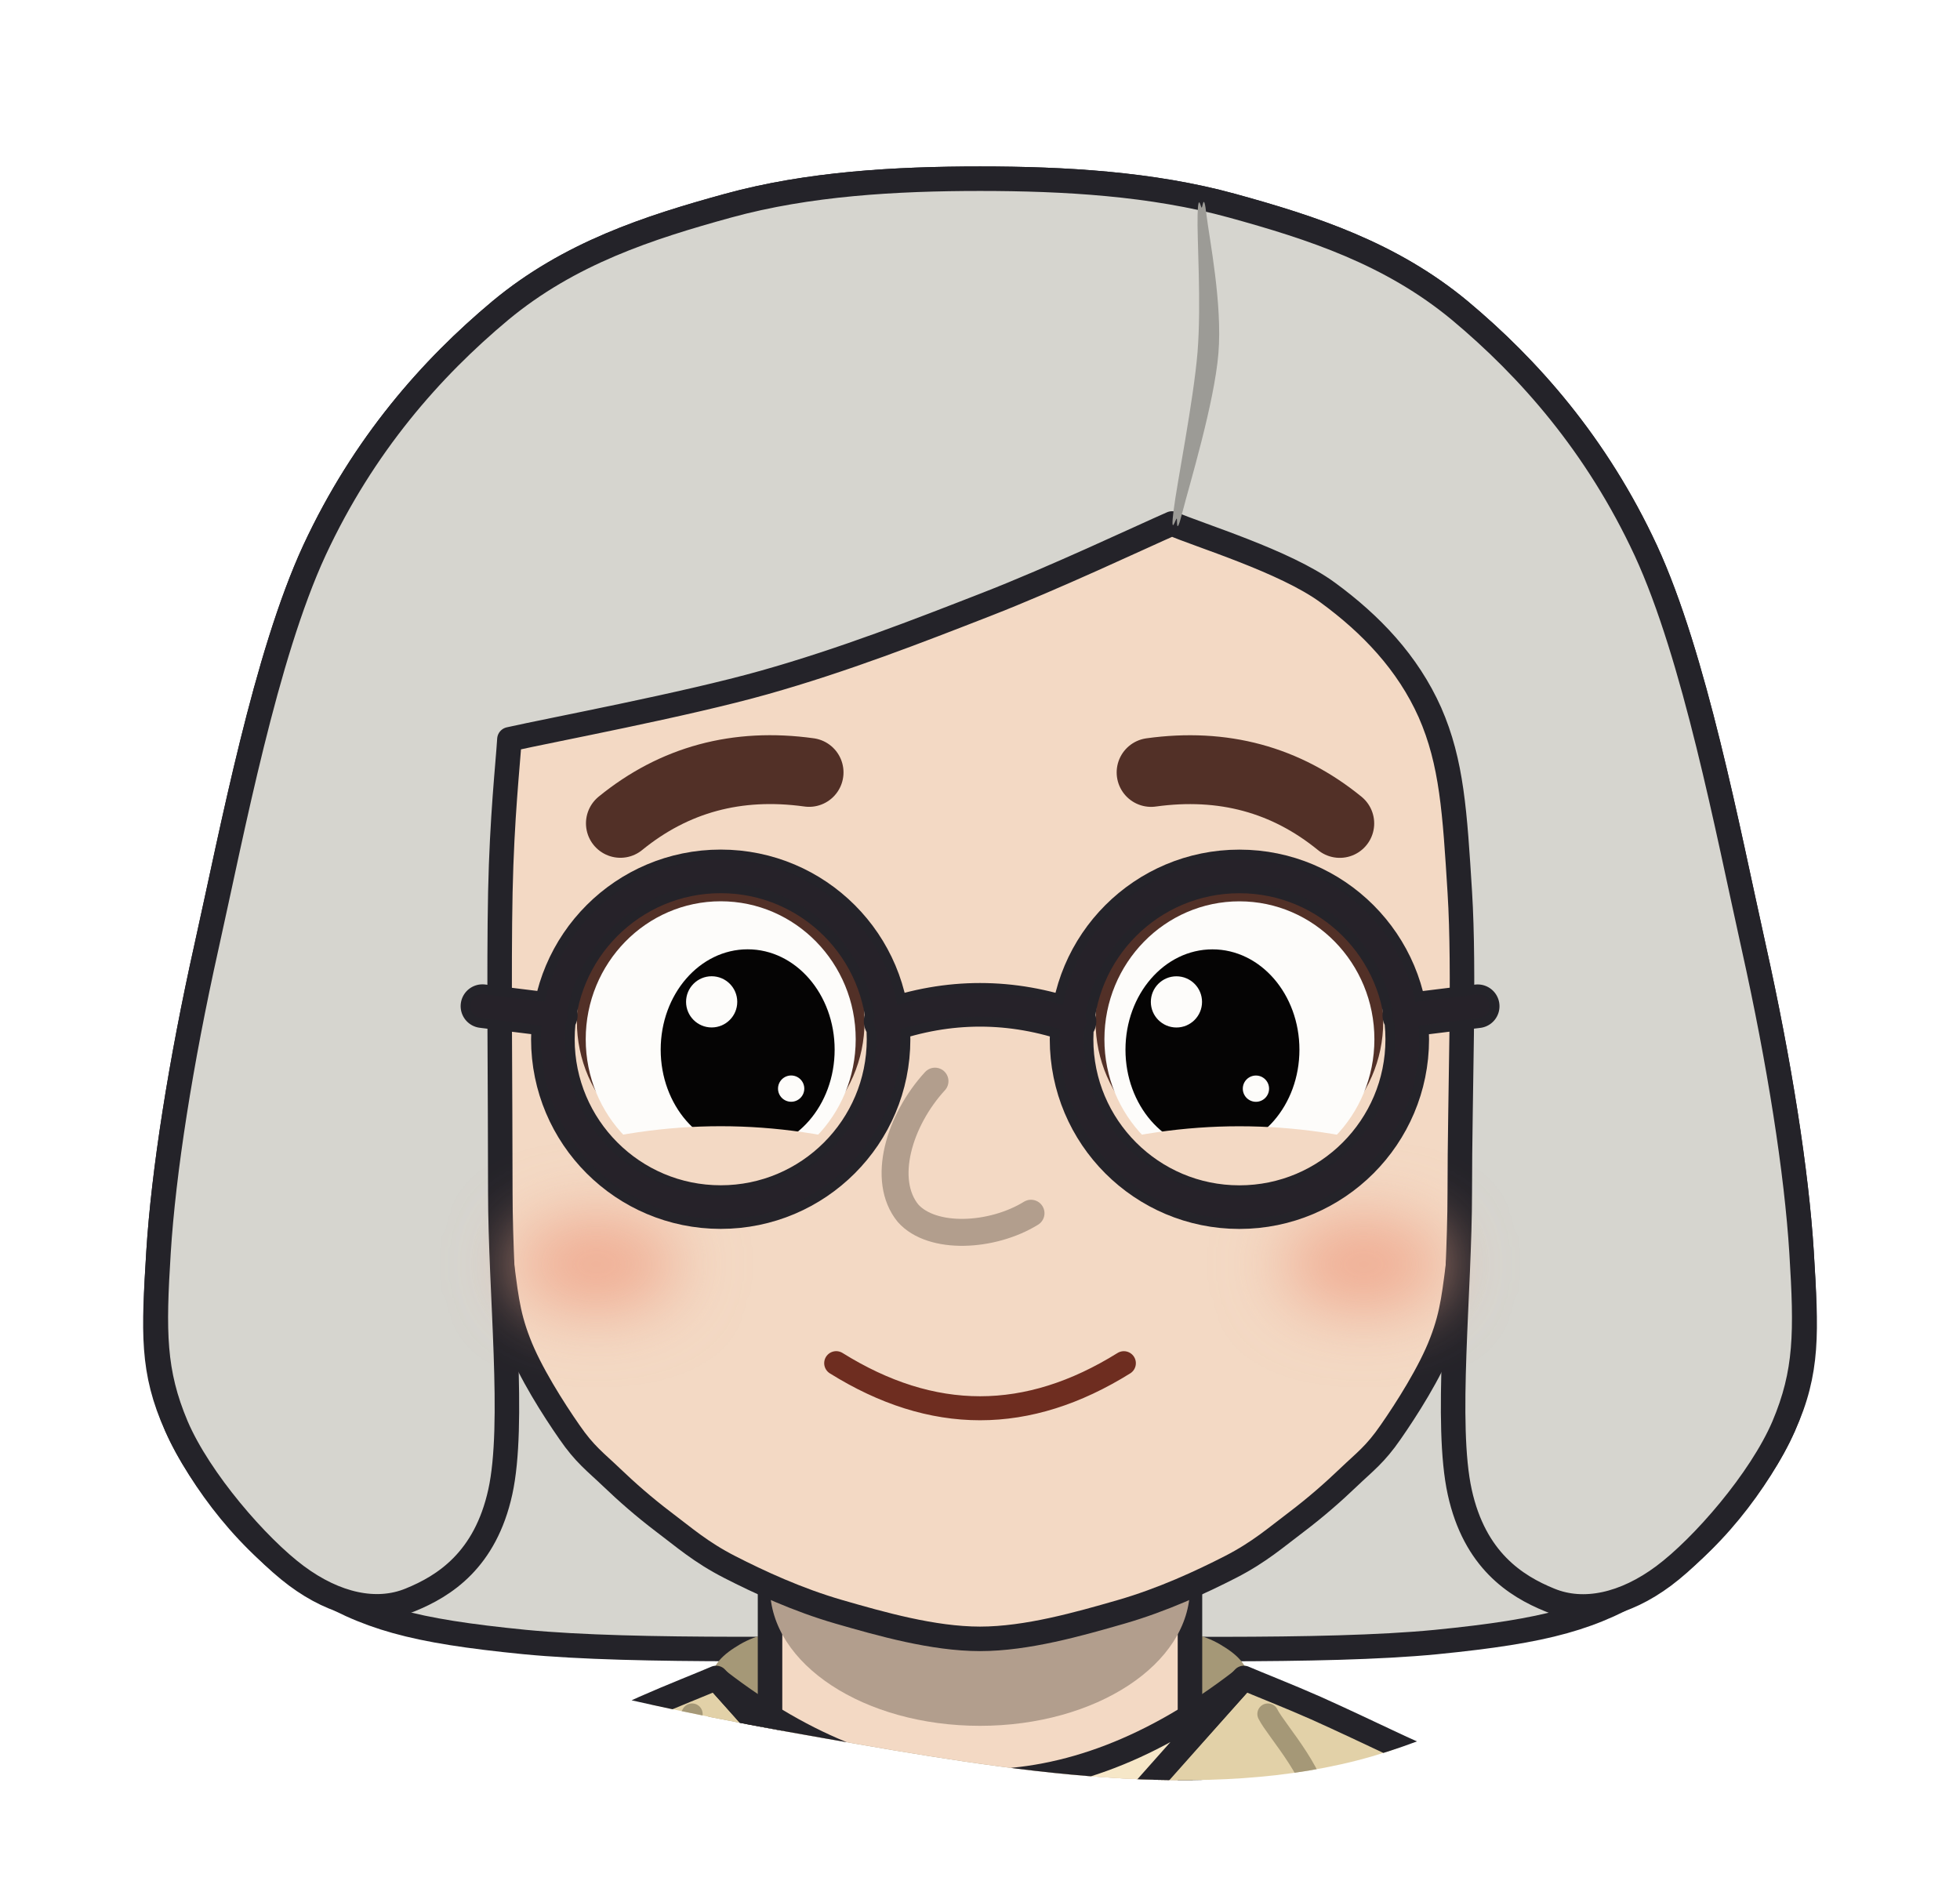
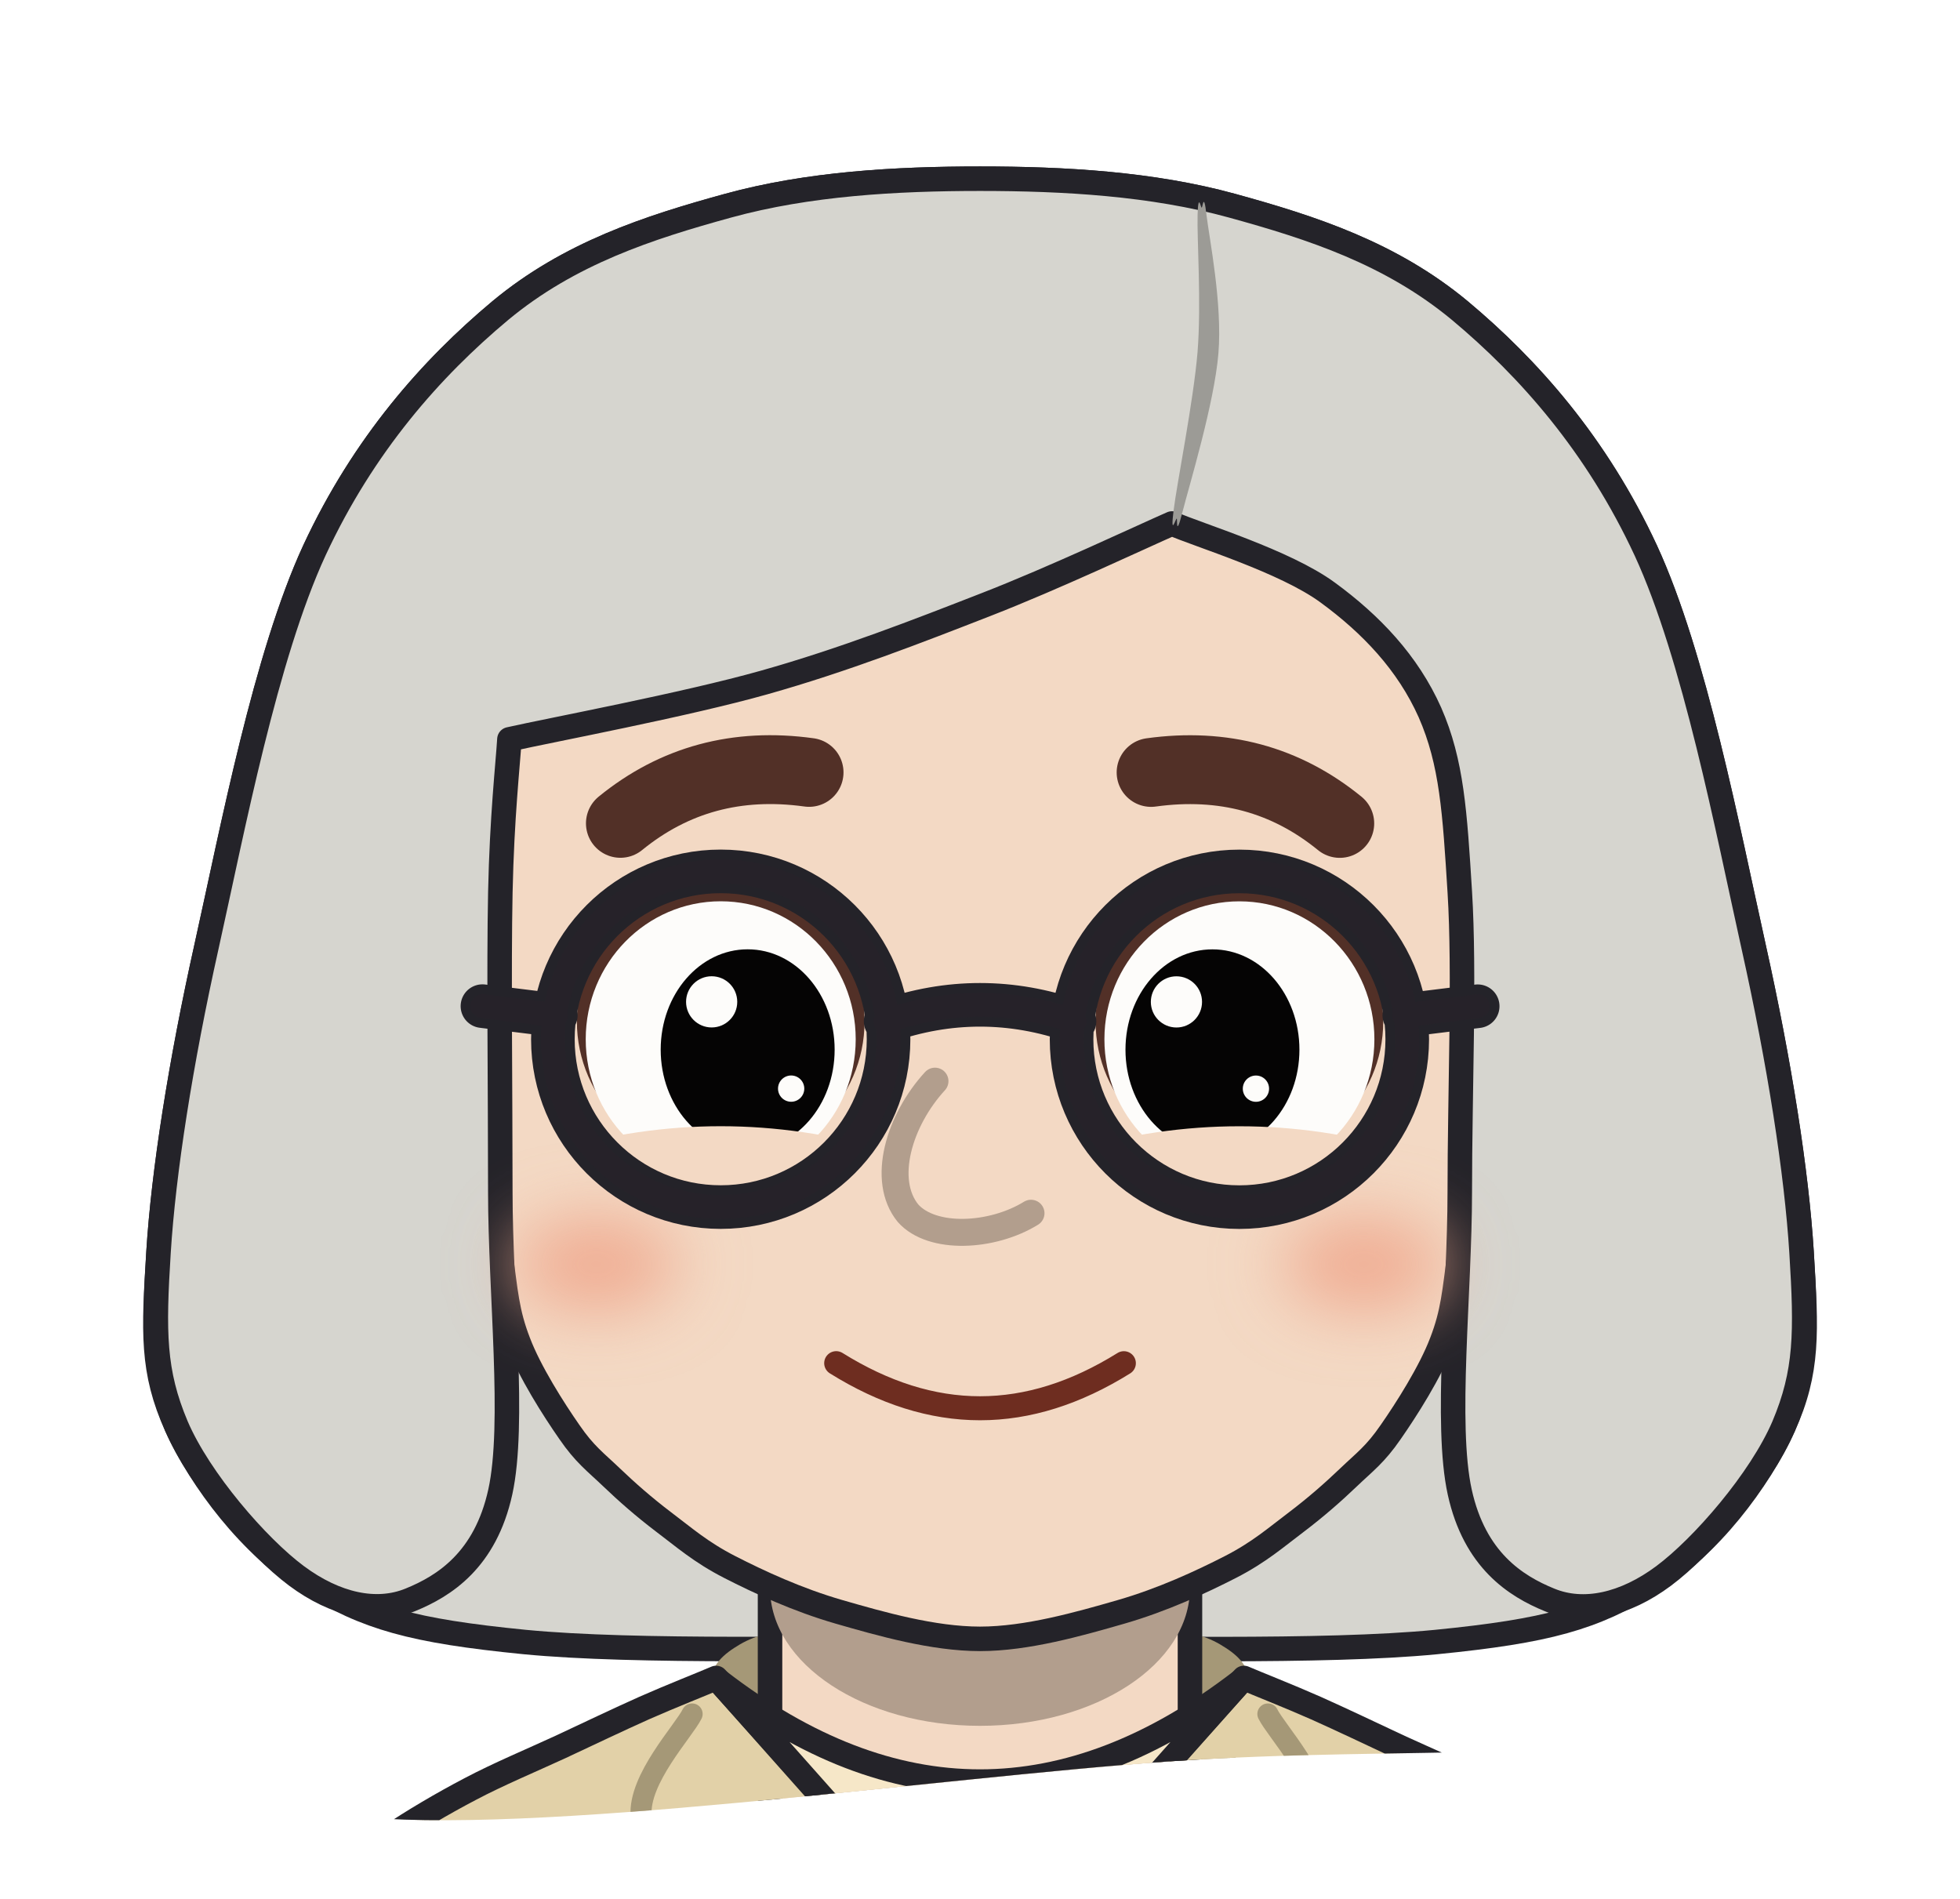
<svg xmlns="http://www.w3.org/2000/svg" viewBox="0 0 320 310" width="320" height="310">
  <defs>
    <clipPath id="cd8b">
      <rect x="-4000" y="-4000" width="9000" height="9000" />
    </clipPath>
    <clipPath id="cd8cr">
-       <path d="M906.82 549.56C918.83 605.93 905.00 694.91 865.85 751.02C826.97 806.86 745.56 864.53 673.01 885.67C600.47 906.55 513.31 892.19 430.85 877.58C348.13 863.23 231.74 838.44 177.20 798.77C122.40 759.11 105.70 692.56 103.35 639.07C101.00 585.84 119.01 525.29 162.85 479.11C206.69 432.92 294.89 384.90 366.65 361.94C438.42 339.24 522.18 333.76 593.42 342.37C664.66 350.72 741.64 378.64 794.09 413.09C846.28 447.79 894.82 493.46 906.82 549.56Z" />
+       <path d="M978.34 531.25C990.73 593.20 998.81 701.74 976.99 758.03C955.45 814.05 913.70 846.64 847.98 868.19C782.53 889.74 688.27 880.58 583.76 887.85C479.26 895.12 301.77 921.25 220.70 911.82C139.63 902.40 128.05 874.12 96.81 831.29C65.56 788.47 37.28 714.67 33.51 655.42C29.74 596.16 46.98 519.67 74.18 475.77C101.38 431.87 133.97 414.63 196.73 392.01C259.48 369.38 356.44 353.22 450.44 339.49C544.44 325.48 685.30 300.70 760.72 308.51C836.13 316.59 866.03 349.72 902.39 386.89C938.75 424.06 965.95 469.57 978.34 531.25Z" />
      <path d="M-473.50 -700.97L1473.50 -700.97L1473.50 664.63L-473.50 664.63Z" />
    </clipPath>
    <clipPath id="cd8s">
      <path d="M500 980.7L616.5 850.9C621.8 853.2 636.8 859.1 648.3 864.2C659.7 869.3 672.5 875.4 685.3 881.4C698.1 887.3 712.5 893.3 725 899.9C737.6 906.5 750.8 914.3 760.8 921.1C770.7 927.9 778 934.3 784.6 941C791.2 947.6 795.8 954.2 800.5 960.8C805.1 967.4 808.6 974.1 812.4 980.7C816.1 987.2 821.2 996.8 823 1000L177 1000C178.8 996.8 183.9 987.2 187.6 980.7C191.4 974.1 194.9 967.4 199.5 960.8C204.2 954.2 208.8 947.6 215.4 941C222 934.3 229.3 927.9 239.2 921.1C249.2 914.3 262.4 906.5 275 899.9C287.5 893.3 301.9 887.3 314.7 881.4C327.5 875.4 340.3 869.3 351.7 864.2C363.2 859.1 378.2 853.2 383.5 850.9L500 980.7Z" fill="#E2D1A8" stroke="#242329" stroke-width="10.82" stroke-linejoin="round" stroke-linecap="round" transform="translate(500 1014) scale(0.86) translate(-500 -1000)" />
      <path d="M384.8 852.3Q500 941 615.2 852.3L500 982Z" fill="#F6E7C8" stroke="#242329" stroke-width="10.82" stroke-linejoin="round" stroke-linecap="round" transform="translate(500 1014) scale(0.86) translate(-500 -1000)" />
      <path d="M372.9 866.8C369.2 874.3 349.1 895.5 350.4 911.8C351.7 928.2 367.9 951 380.9 964.8C393.9 978.6 420.6 989.7 428.5 994.7M627.1 866.8C630.8 874.3 650.9 895.5 649.6 911.8C648.3 928.2 632.1 951 619.1 964.8C606.1 978.6 579.4 989.7 571.5 994.7M500 980.7L500 995.4" fill="none" stroke="#A59877" stroke-width="9.3" stroke-linecap="round" stroke-linejoin="round" transform="translate(500 1014) scale(0.86) translate(-500 -1000)" />
    </clipPath>
    <clipPath id="cd8eL">
      <ellipse cx="385.5" cy="569" rx="59.6" ry="60.9" />
    </clipPath>
    <clipPath id="cd8eR">
      <ellipse cx="614.5" cy="569" rx="59.6" ry="60.9" />
    </clipPath>
    <filter id="cd8bl" x="-60%" y="-90%" width="220%" height="280%">
      <feGaussianBlur stdDeviation="15" />
    </filter>
    <clipPath id="cd8eo">
      <path d="M-1000 -1000H2000V2000H-1000Z" />
    </clipPath>
    <clipPath id="cd8ck">
      <ellipse cx="385.5" cy="561.1" rx="66.5" ry="65.2" />
      <ellipse cx="385.5" cy="569" rx="62.6" ry="63.9" />
      <ellipse cx="614.5" cy="561.1" rx="66.5" ry="65.2" />
      <ellipse cx="614.5" cy="569" rx="62.6" ry="63.9" />
    </clipPath>
  </defs>
  <g transform="translate(-55 -107) scale(0.43)">
    <g clip-path="url(#cd8b)">
      <g transform="translate(500 1014) scale(0.86) translate(-500 -1000)">
        <g transform="matrix(1 0.0001 -0.0001 1 0.08335 0.01754)">
          <path fill="#D6D5CF" data-o="f" d="M500 189.1C537.1 189.1 575.9 191.3 611.2 201C646.5 210.7 681.3 222 711.8 247.3C742.2 272.7 772.2 306.5 793.9 353.2C815.5 400 830 476.3 841.5 528C853 579.6 860.5 627.7 862.7 663C864.9 698.3 865.8 715.5 854.8 739.8C843.7 764 822.1 792.7 796.5 808.6C770.9 824.5 750.6 830.2 701.2 835.1C651.8 839.9 567.1 837.7 500 837.7C432.9 837.7 348.2 839.9 298.8 835.1C249.4 830.2 229.1 824.5 203.5 808.6C177.9 792.7 156.3 764 145.2 739.8C134.2 715.5 135.1 698.3 137.3 663C139.5 627.7 147 579.6 158.5 528C170 476.3 184.5 400 206.1 353.2C227.8 306.5 257.8 272.7 288.2 247.3C318.7 222 353.5 210.7 388.8 201C424.1 191.3 462.9 189.1 500 189.1Z" stroke="#242329" stroke-width="10.82" stroke-linejoin="round" stroke-linecap="round" />
        </g>
        <g clip-path="url(#cd8cr)">
          <g transform="translate(0 0.06)">
            <path d="M500 824.5C525.6 824.5 558.7 826.2 576.8 828.4C594.9 830.7 601.5 833.1 608.5 837.7C615.6 842.3 619.6 847.4 619.1 856.2C618.7 865.1 625.8 880.5 605.9 890.7C586 900.8 535.3 917.1 500 917.1C464.7 917.1 414 900.8 394.1 890.7C374.2 880.5 381.3 865.1 380.9 856.2C380.4 847.4 384.4 842.3 391.5 837.7C398.5 833.1 405.1 830.7 423.2 828.4C441.3 826.2 474.4 824.5 500 824.5Z" fill="#A59877" />
          </g>
        </g>
        <g clip-path="url(#cd8cr)">
          <g transform="translate(0 0.06)">
            <path d="M407.3 768.9L407.3 935.7Q407.3 967.4 439.1 967.4L560.9 967.4Q592.7 967.4 592.7 935.7L592.7 768.9Z" fill="#F3D9C4" stroke="#242329" stroke-width="10.82" stroke-linejoin="round" stroke-linecap="round" />
            <ellipse cx="500" cy="811.2" rx="92.7" ry="60.9" fill="#B29E8D" />
          </g>
        </g>
        <g transform="matrix(1 0.0001 -0.0001 1 0.08335 0.01754)">
          <ellipse cx="275.6" cy="583.6" rx="35.1" ry="51.6" transform="rotate(-6 275.6 583.6)" fill="#F3D9C4" stroke="#242329" stroke-width="10.82" stroke-linejoin="round" stroke-linecap="round" />
          <ellipse cx="724.4" cy="583.6" rx="35.1" ry="51.6" transform="rotate(6 724.4 583.6)" fill="#F3D9C4" stroke="#242329" stroke-width="10.82" stroke-linejoin="round" stroke-linecap="round" />
          <path d="M281.3 496.1C281.3 518.4 271 529.5 260.6 535.4L286.2 583.6ZM718.7 496.1C718.7 518.4 729 529.5 739.4 535.4L713.8 583.6ZM291.8 671C288.8 648.8 276.3 637.3 265.8 631.7L286.2 583.6ZM708.2 671C711.2 648.8 723.7 637.3 734.2 631.7L713.8 583.6Z" fill="#F3D9C4" />
          <path d="M252.5 558.4C263.1 561.1 267.7 571.6 267 584.9C266.4 594.2 265 602.1 265.7 608.7M747.5 558.4C736.9 561.1 732.3 571.6 733 584.9C733.6 594.2 735 602.1 734.3 608.7" fill="none" stroke="#B29E8D" stroke-width="10.6" stroke-linecap="round" stroke-linejoin="round" />
        </g>
        <g transform="matrix(1 0.0001 -0.0001 1 0.08335 0.01754)">
          <path d="M500 255.3C526.5 255.3 554.7 258.6 579.4 265.9C604.1 273.2 628.8 284 648.3 299C667.7 314 684.4 334.9 695.9 355.9C707.4 376.8 712.9 400 717.1 424.7C721.3 449.4 720.8 475.5 721.1 504.1C721.3 532.8 720 570.3 718.4 596.8C716.9 623.3 714.2 645.3 711.8 663C709.4 680.6 708.9 689.5 703.8 702.7C698.8 715.9 688.2 732.5 681.3 742.4C674.5 752.3 669.8 755.6 662.8 762.3C655.9 768.9 648.4 775.5 639.7 782.1C630.9 788.7 623.4 795.4 610.5 802C597.6 808.6 580.6 816.5 562.2 821.8C543.8 827.1 520.7 833.7 500 833.7C479.3 833.7 456.2 827.1 437.8 821.8C419.4 816.5 402.4 808.6 389.5 802C376.6 795.4 369.1 788.7 360.3 782.1C351.6 775.5 344.1 768.9 337.2 762.3C330.2 755.6 325.5 752.3 318.7 742.4C311.8 732.5 301.2 715.9 296.2 702.7C291.1 689.5 290.6 680.6 288.2 663C285.8 645.3 283.1 623.3 281.6 596.8C280 570.3 278.7 532.8 278.9 504.1C279.2 475.5 278.7 449.4 282.9 424.7C287.1 400 292.6 376.8 304.1 355.9C315.6 334.9 332.3 314 351.7 299C371.2 284 395.9 273.2 420.6 265.9C445.3 258.6 473.5 255.3 500 255.3Z" fill="#F3D9C4" data-sk="1" stroke="#242329" stroke-width="10.82" stroke-linejoin="round" stroke-linecap="round" />
        </g>
        <g clip-path="url(#cd8cr)">
          <g transform="translate(0 0.13)">
            <path d="M500 980.7L616.5 850.9C621.8 853.2 636.8 859.1 648.3 864.2C659.7 869.3 672.5 875.4 685.3 881.4C698.1 887.3 712.5 893.3 725 899.9C737.6 906.5 750.8 914.3 760.8 921.1C770.7 927.9 778 934.3 784.6 941C791.2 947.6 795.8 954.2 800.5 960.8C805.1 967.4 808.6 974.1 812.4 980.7C816.1 987.2 821.2 996.8 823 1000L177 1000C178.8 996.8 183.9 987.2 187.6 980.7C191.4 974.1 194.9 967.4 199.5 960.8C204.2 954.2 208.8 947.6 215.4 941C222 934.3 229.3 927.9 239.2 921.1C249.2 914.3 262.4 906.5 275 899.9C287.5 893.3 301.9 887.3 314.7 881.4C327.5 875.4 340.3 869.3 351.7 864.2C363.2 859.1 378.2 853.2 383.5 850.9L500 980.7Z" fill="#E2D1A8" stroke="#242329" stroke-width="10.82" stroke-linejoin="round" stroke-linecap="round" />
            <path d="M384.8 852.3Q500 941 615.2 852.3L500 982Z" fill="#F6E7C8" stroke="#242329" stroke-width="10.82" stroke-linejoin="round" stroke-linecap="round" />
            <path d="M372.9 866.8C369.2 874.3 349.1 895.5 350.4 911.8C351.7 928.2 367.9 951 380.9 964.8C393.9 978.6 420.6 989.7 428.5 994.7M627.1 866.8C630.8 874.3 650.9 895.5 649.6 911.8C648.3 928.2 632.1 951 619.1 964.8C606.1 978.6 579.4 989.7 571.5 994.7M500 980.7L500 995.4" fill="none" stroke="#A59877" stroke-width="9.3" stroke-linecap="round" stroke-linejoin="round" />
          </g>
        </g>
        <g transform="matrix(1 0.0001 -0.0001 1 0.08335 0.01754)">
          <path fill="#D6D5CF" data-o="f" d="M584.7 341.3C571 347.3 532.7 365.4 502.6 377.1C472.6 388.8 439.8 401.6 404.7 411.5C369.6 421.4 310.9 432.4 292.2 436.6C291.5 447.9 288.9 470.8 288.2 504.1C287.5 537.5 288.2 592.4 288.2 636.5C288.2 680.6 294.8 738.9 288.2 768.9C281.6 798.9 263.5 810.4 248.5 816.5C233.5 822.7 215.4 818.7 198.2 805.9C181 793.1 155.4 763.6 145.2 739.8C135.1 715.9 135.1 698.3 137.3 663C139.5 627.7 147 579.6 158.5 528C170 476.3 184.5 400 206.1 353.2C227.8 306.5 257.8 272.7 288.2 247.3C318.7 222 353.5 210.7 388.8 201C424.1 191.3 462.9 189.1 500 189.1C537.1 189.1 575.9 191.3 611.2 201C646.5 210.7 681.3 222 711.8 247.3C742.2 272.7 772.2 306.5 793.9 353.2C815.5 400 830 476.3 841.5 528C853 579.6 860.5 627.7 862.7 663C864.9 698.3 864.9 715.9 854.8 739.8C844.6 763.6 819 793.1 801.8 805.9C784.6 818.7 766.5 822.7 751.5 816.5C736.5 810.4 718.4 798.9 711.8 768.9C705.2 738.9 711.8 680.6 711.8 636.5C711.8 592.4 714 539.4 711.8 504.1C709.6 468.8 708.3 446.8 698.6 424.7C688.8 402.7 672.5 385.7 653.5 371.8C634.6 357.9 596.2 346.4 584.7 341.3Z" stroke="#242329" stroke-width="10.82" stroke-linejoin="round" stroke-linecap="round" />
          <path fill="#9C9B96" d="M586.8 339.2C587.2 338.7 586.2 348.5 589.3 336.4C592.4 324.2 603.4 288.2 605.2 266.2C607 244.3 601.2 215.6 599.9 204.9C598.7 194.2 598.2 202.3 597.8 201.8C597.5 202.4 596.3 194.5 596 205.1C595.7 215.7 597.7 243.7 596 265.5C594.2 287.3 586.9 323.4 585.4 335.7C583.9 347.9 586.5 338.6 586.8 339.2Z" />
        </g>
        <g transform="matrix(1 0.0001 -0.0001 1 0.08335 0.01754)">
          <g filter="url(#cd8bl)">
            <ellipse cx="330.6" cy="668.3" rx="35.7" ry="19.9" fill="#F0AA90" opacity="1.000" transform="matrix(1 0 0 1 0 0)" />
          </g>
          <g filter="url(#cd8bl)">
            <ellipse cx="669.4" cy="668.3" rx="35.7" ry="19.9" fill="#F0AA90" opacity="1.000" transform="matrix(1 0 0 1 0 0)" />
          </g>
        </g>
        <g transform="matrix(1 0.0001 -0.0001 1 0.08335 0.01754)">
          <g clip-path="url(#cd8eo)" display="inline">
            <g>
              <ellipse cx="385.5" cy="561.1" rx="63.5" ry="62.2" fill="#523027" />
              <ellipse cx="385.5" cy="569" rx="59.6" ry="60.9" fill="#FDFCFA" />
              <g clip-path="url(#cd8eL)">
                <g transform="translate(0.00 0.00)">
                  <ellipse cx="397.4" cy="573.6" rx="38.4" ry="44.3" fill="#050404" />
                  <circle cx="381.5" cy="552.5" r="11.3" fill="#FDFCFA" />
                  <circle cx="416.6" cy="590.8" r="5.8" fill="#FDFCFA" />
                </g>
              </g>
            </g>
            <g>
              <ellipse cx="614.5" cy="561.1" rx="63.5" ry="62.2" fill="#523027" />
              <ellipse cx="614.5" cy="569" rx="59.6" ry="60.9" fill="#FDFCFA" />
              <g clip-path="url(#cd8eR)">
                <g transform="translate(0.00 0.00)">
                  <ellipse cx="602.6" cy="573.6" rx="38.4" ry="44.3" fill="#050404" />
                  <circle cx="586.7" cy="552.5" r="11.3" fill="#FDFCFA" />
                  <circle cx="621.8" cy="590.8" r="5.8" fill="#FDFCFA" />
                </g>
              </g>
            </g>
          </g>
          <g clip-path="url(#cd8ck)">
            <g>
              <path d="M312.7 618C312.7 669.6 458.3 669.6 458.3 618Q385.5 596.8 312.7 618ZM541.7 618C541.7 669.6 687.3 669.6 687.3 618Q614.5 596.8 541.7 618Z" fill="#F3D9C4" display="inline" transform="matrix(1 0 0 1 0 0)" />
            </g>
          </g>
          <path fill="none" stroke="#523027" stroke-linecap="round" stroke-linejoin="round" display="none" />
          <path fill="none" stroke="#523027" stroke-width="30.4" stroke-linecap="round" stroke-linejoin="round" d="M341.2 473.7Q376.9 444.6 424.5 451.2M658.8 473.7Q623.1 444.6 575.5 451.2" transform="translate(0 0.00)" />
          <g>
            <path d="M480.1 587.5C464.3 604.7 456.3 631.2 468.2 645.8C478.8 657.7 505.3 656.4 522.5 645.8" fill="none" stroke="#B29E8D" stroke-width="11.9" stroke-linecap="round" stroke-linejoin="round" />
          </g>
          <path fill="#6E2D20" stroke="#6E2D20" stroke-linejoin="round" stroke-linecap="round" d="M436.5 712.0C457.7 725.2 478.8 731.9 500.0 731.9C521.2 731.9 542.3 725.2 563.5 712.0C542.3 725.2 521.2 731.9 500.0 731.9C478.8 731.9 457.7 725.2 436.5 712.0Z" stroke-width="10.60" />
          <path fill="#FDFCFA" display="none" />
          <g>
            <path d="M469.6 731.4Q500 714.2 530.4 731.4Q500 745.1 469.6 731.4Z" fill="#D9604A" display="none" />
          </g>
        </g>
        <g transform="matrix(1 0.0001 -0.0001 1 0.08335 0.01754)">
          <path d="M311.4 569A74.1 74.1 0 0 1 459.6 569A74.1 74.1 0 0 1 311.4 569ZM540.4 569A74.1 74.1 0 0 1 688.6 569A74.1 74.1 0 0 1 540.4 569ZM458.3 561.1Q500 546.5 541.7 561.1M312.7 558.4L280.3 554.4M687.3 558.4L719.7 554.4" fill="none" stroke="#242329" stroke-width="19.25" stroke-linecap="round" stroke-linejoin="round" />
          <path d="M311.4 569A74.1 74.1 0 0 1 459.6 569A74.1 74.1 0 0 1 311.4 569ZM540.4 569A74.1 74.1 0 0 1 688.6 569A74.1 74.1 0 0 1 540.4 569ZM458.3 561.1Q500 546.5 541.7 561.1M312.7 558.4L280.3 554.4M687.3 558.4L719.7 554.4" fill="none" stroke="#262229" stroke-width="10.6" stroke-linecap="round" stroke-linejoin="round" />
        </g>
      </g>
    </g>
    <g clip-path="url(#cd8b)">
      <g transform="translate(0 0.00)" />
    </g>
  </g>
</svg>
